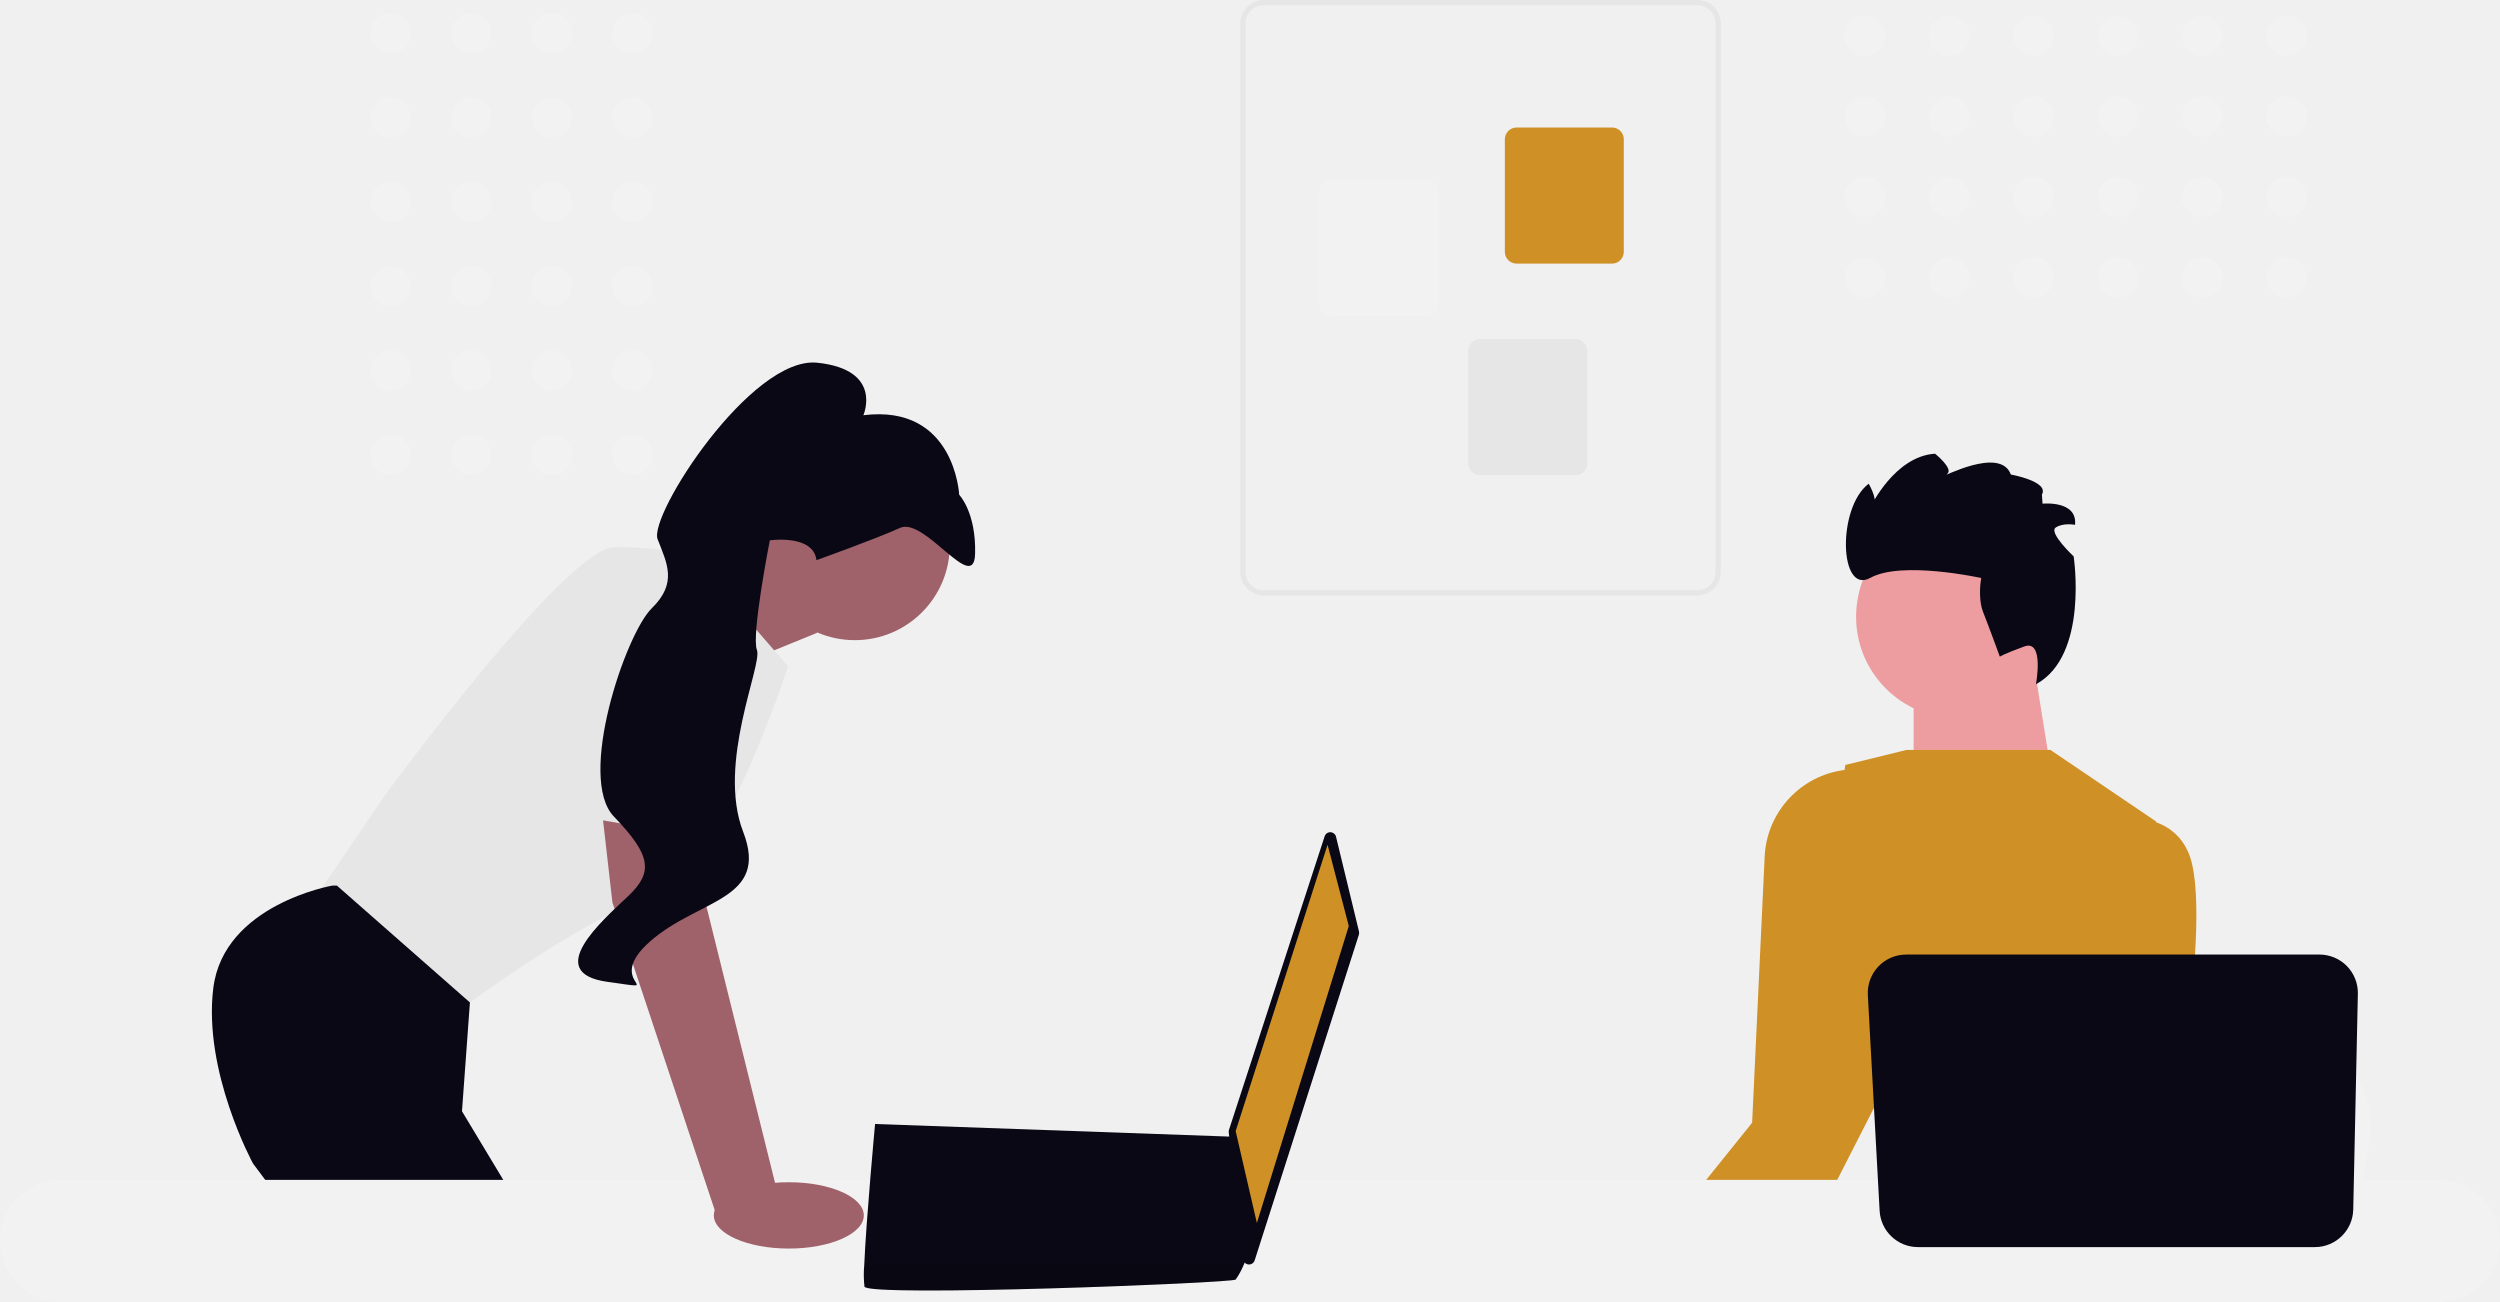
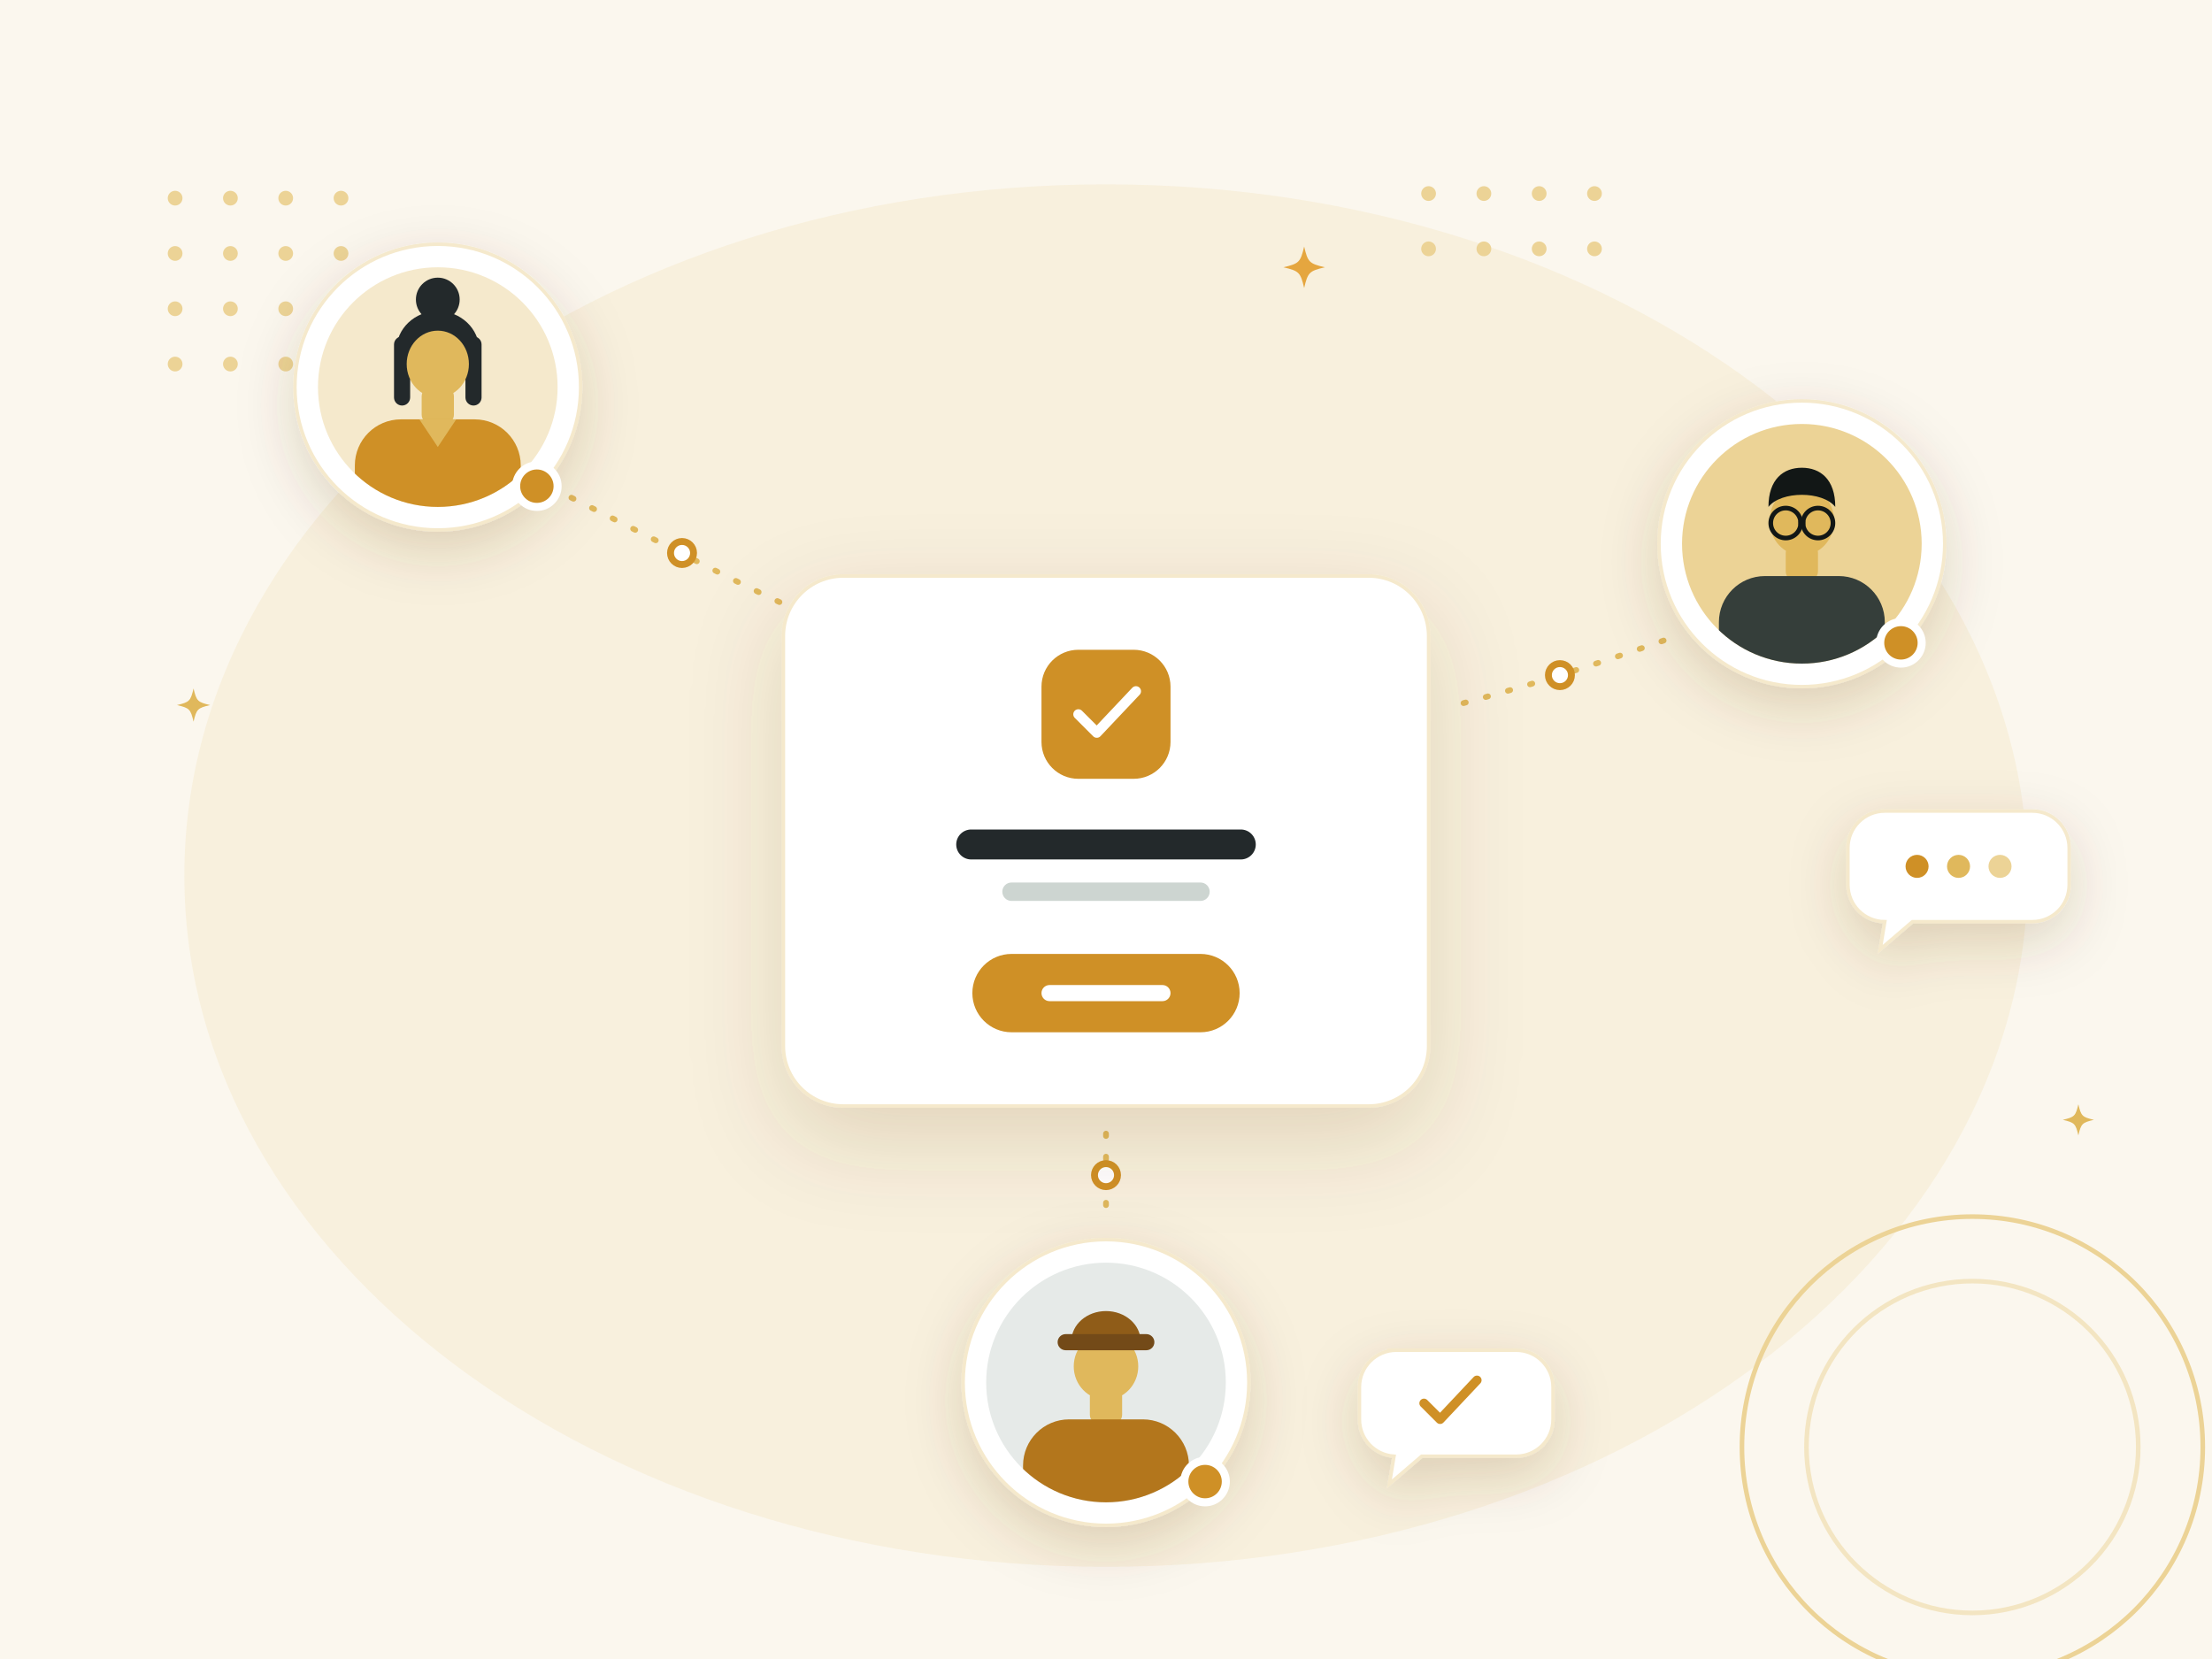
- <svg xmlns="http://www.w3.org/2000/svg" width="800" height="416.613" viewBox="0 0 800 416.613">
-   <g transform="translate(-70 -471)">
-     <circle cx="6.467" cy="6.467" r="6.467" transform="translate(265.887 475.117)" fill="#f2f2f2" />
-     <circle cx="6.467" cy="6.467" r="6.467" transform="translate(240.113 475.117)" fill="#f2f2f2" />
-     <circle cx="6.467" cy="6.467" r="6.467" transform="translate(214.34 475.117)" fill="#f2f2f2" />
-     <circle cx="6.467" cy="6.467" r="6.467" transform="translate(188.566 475.117)" fill="#f2f2f2" />
-     <circle cx="6.467" cy="6.467" r="6.467" transform="translate(265.887 502.117)" fill="#f2f2f2" />
-     <circle cx="6.467" cy="6.467" r="6.467" transform="translate(240.113 502.117)" fill="#f2f2f2" />
-     <circle cx="6.467" cy="6.467" r="6.467" transform="translate(214.34 502.117)" fill="#f2f2f2" />
-     <circle cx="6.467" cy="6.467" r="6.467" transform="translate(188.566 502.117)" fill="#f2f2f2" />
-     <circle cx="6.467" cy="6.467" r="6.467" transform="translate(265.887 529.117)" fill="#f2f2f2" />
-     <circle cx="6.467" cy="6.467" r="6.467" transform="translate(240.113 529.117)" fill="#f2f2f2" />
-     <circle cx="6.467" cy="6.467" r="6.467" transform="translate(214.34 529.117)" fill="#f2f2f2" />
-     <circle cx="6.467" cy="6.467" r="6.467" transform="translate(188.566 529.117)" fill="#f2f2f2" />
-     <circle cx="6.467" cy="6.467" r="6.467" transform="translate(265.887 556.117)" fill="#f2f2f2" />
-     <circle cx="6.467" cy="6.467" r="6.467" transform="translate(240.113 556.117)" fill="#f2f2f2" />
-     <circle cx="6.467" cy="6.467" r="6.467" transform="translate(214.34 556.117)" fill="#f2f2f2" />
-     <circle cx="6.467" cy="6.467" r="6.467" transform="translate(188.566 556.117)" fill="#f2f2f2" />
-     <circle cx="6.467" cy="6.467" r="6.467" transform="translate(265.887 583.117)" fill="#f2f2f2" />
-     <circle cx="6.467" cy="6.467" r="6.467" transform="translate(240.113 583.117)" fill="#f2f2f2" />
-     <circle cx="6.467" cy="6.467" r="6.467" transform="translate(214.34 583.117)" fill="#f2f2f2" />
-     <circle cx="6.467" cy="6.467" r="6.467" transform="translate(188.566 583.117)" fill="#f2f2f2" />
-     <circle cx="6.467" cy="6.467" r="6.467" transform="translate(265.887 610.117)" fill="#f2f2f2" />
-     <circle cx="6.467" cy="6.467" r="6.467" transform="translate(240.113 610.117)" fill="#f2f2f2" />
-     <circle cx="6.467" cy="6.467" r="6.467" transform="translate(214.34 610.117)" fill="#f2f2f2" />
-     <circle cx="6.467" cy="6.467" r="6.467" transform="translate(188.566 610.117)" fill="#f2f2f2" />
-     <path d="M626.55,401.886v-175.5a7.53,7.53,0,0,1,7.521-7.521H772.8a7.53,7.53,0,0,1,7.521,7.521v175.5a7.53,7.53,0,0,1-7.521,7.521H634.072a7.53,7.53,0,0,1-7.521-7.521Zm7.521-181.35a5.857,5.857,0,0,0-5.85,5.85v175.5a5.857,5.857,0,0,0,5.85,5.85H772.8a5.857,5.857,0,0,0,5.85-5.85v-175.5a5.856,5.856,0,0,0-5.85-5.85Z" transform="translate(-159.662 252.136)" fill="#e6e6e6" />
-     <path d="M711.215,299.462V263.426a3.765,3.765,0,0,1,3.761-3.761h30.537a3.765,3.765,0,0,1,3.761,3.761v36.036a3.765,3.765,0,0,1-3.761,3.761H714.976a3.765,3.765,0,0,1-3.761-3.761Z" transform="translate(-159.662 252.136)" fill="#cf9026" />
-     <path d="M651.88,316.176V280.14a3.765,3.765,0,0,1,3.761-3.761h30.537a3.765,3.765,0,0,1,3.761,3.761v36.036a3.765,3.765,0,0,1-3.761,3.761H655.64a3.765,3.765,0,0,1-3.761-3.761Z" transform="translate(-159.662 252.136)" fill="#f2f2f2" />
-     <path d="M699.515,367.155V331.119a3.765,3.765,0,0,1,3.761-3.761h30.537a3.765,3.765,0,0,1,3.761,3.761v36.036a3.765,3.765,0,0,1-3.761,3.761H703.276A3.765,3.765,0,0,1,699.515,367.155Z" transform="translate(-159.662 252.136)" fill="#e6e6e6" />
-     <circle cx="6.467" cy="6.467" r="6.467" transform="translate(795.273 476.018)" fill="#f2f2f2" />
-     <circle cx="6.467" cy="6.467" r="6.467" transform="translate(795.273 501.791)" fill="#f2f2f2" />
-     <circle cx="6.467" cy="6.467" r="6.467" transform="translate(795.273 527.564)" fill="#f2f2f2" />
-     <circle cx="6.467" cy="6.467" r="6.467" transform="translate(795.273 553.337)" fill="#f2f2f2" />
-     <circle cx="6.467" cy="6.467" r="6.467" transform="translate(768.273 476.018)" fill="#f2f2f2" />
-     <circle cx="6.467" cy="6.467" r="6.467" transform="translate(768.273 501.791)" fill="#f2f2f2" />
-     <circle cx="6.467" cy="6.467" r="6.467" transform="translate(768.273 527.564)" fill="#f2f2f2" />
-     <circle cx="6.467" cy="6.467" r="6.467" transform="translate(768.273 553.337)" fill="#f2f2f2" />
-     <circle cx="6.467" cy="6.467" r="6.467" transform="translate(741.273 476.018)" fill="#f2f2f2" />
-     <circle cx="6.467" cy="6.467" r="6.467" transform="translate(741.273 501.791)" fill="#f2f2f2" />
-     <circle cx="6.467" cy="6.467" r="6.467" transform="translate(741.273 527.564)" fill="#f2f2f2" />
-     <circle cx="6.467" cy="6.467" r="6.467" transform="translate(741.273 553.337)" fill="#f2f2f2" />
-     <circle cx="6.467" cy="6.467" r="6.467" transform="translate(714.273 476.018)" fill="#f2f2f2" />
-     <circle cx="6.467" cy="6.467" r="6.467" transform="translate(714.273 501.791)" fill="#f2f2f2" />
-     <circle cx="6.467" cy="6.467" r="6.467" transform="translate(714.273 527.564)" fill="#f2f2f2" />
-     <circle cx="6.467" cy="6.467" r="6.467" transform="translate(714.273 553.337)" fill="#f2f2f2" />
-     <circle cx="6.467" cy="6.467" r="6.467" transform="translate(687.273 476.018)" fill="#f2f2f2" />
-     <circle cx="6.467" cy="6.467" r="6.467" transform="translate(687.273 501.791)" fill="#f2f2f2" />
-     <circle cx="6.467" cy="6.467" r="6.467" transform="translate(687.273 527.564)" fill="#f2f2f2" />
-     <circle cx="6.467" cy="6.467" r="6.467" transform="translate(687.273 553.337)" fill="#f2f2f2" />
-     <circle cx="6.467" cy="6.467" r="6.467" transform="translate(660.273 476.018)" fill="#f2f2f2" />
-     <circle cx="6.467" cy="6.467" r="6.467" transform="translate(660.273 501.791)" fill="#f2f2f2" />
-     <circle cx="6.467" cy="6.467" r="6.467" transform="translate(660.273 527.564)" fill="#f2f2f2" />
-     <circle cx="6.467" cy="6.467" r="6.467" transform="translate(660.273 553.337)" fill="#f2f2f2" />
-     <path d="M235.069,77.117,266.249,64l13.374,27.416-32.766,13.374Z" transform="translate(51.883 582.068)" fill="#9f616a" />
-     <path d="M229.653,66.67l30.759,35.44s-21.4,67.537-42.8,73.555-60.85,35.44-60.85,35.44l-49.483-32.1,24.073-35.44S189.532,64,204.912,64s24.741,2.675,24.741,2.675Z" transform="translate(61.732 582.068)" fill="#e6e6e6" />
-     <path d="M185.488,306.746h-71.6l-4.527-6.052L90.876,275.987,86.623,270.3s-16.048-29.422-12.7-56.169,38.115-32.766,38.115-32.766h1.431l42.568,37.406-2.541,34.812,13.481,22.4Z" transform="translate(64.338 573.022)" fill="#090814" />
-     <path d="M701.566,101.84l7.158,44.648-45.224.583V108.253Z" transform="translate(18.863 579.151)" fill="#ed9da0" />
-     <path d="M810.828,266.711,808.441,279.1l-5.925,30.759H683.5c.929-6.894,2.2-16.817,3.557-27.53.134-1.07.274-2.146.408-3.23,3.4-26.928,7.128-57.4,7.128-57.4l15.647,1.9,30.358,3.678,12.371,1.5,33.127,4.019a28.7,28.7,0,0,1,24.735,33.922Z" transform="translate(17.322 569.914)" fill="#f2f2f2" />
-     <path d="M758.754,316.248H694.2c.983-1.157,1.538-1.826,1.538-1.826l19.352-3.2,39.874-6.58s1.819,4.7,3.791,11.6Z" transform="translate(16.498 563.521)" fill="#2f2e41" />
-     <path d="M758.245,303.121H639.166l5.182-12.946,7.121-17.814,3.578-8.947-2.956-12.578s-1.458-1.03-3.678-2.882c-7.91-6.553-25.517-23.431-21.471-40.763,4.6-19.726,10.378-58.169,11.6-66.454.154-1.036.234-1.6.234-1.6l17.185-4.213.568-.14,1.846-.455h46.032l33.855,22.929-.007.241-2.066,63.037-.883,26.968a35.664,35.664,0,0,0-.809,9.937,46.673,46.673,0,0,0,3.116,14.918,53.833,53.833,0,0,0,12.484,18.79c4.781,4.781,7.1,8.807,8.145,11.969Z" transform="translate(21.727 576.647)" fill="#cf9026" />
-     <path d="M751.122,223.885c-1.13,9.268-2.213,15.854-2.213,15.854L737.06,259.292l-9.041,14.918-15.6,25.738-2.287,3.778L708.5,304.97H659.559l2.34-2.514,23.31-25.015,3.016-3.23,4.888-5.249,15.279-50.252L726.4,159.484s7.3-2.541,14.417-.134a17.053,17.053,0,0,1,10,9.007C755.69,178.107,753.316,205.991,751.122,223.885Z" transform="translate(19.168 574.799)" fill="#cf9026" />
-     <path d="M657.693,220.911l-14.056,27.536L631.18,272.854,625.8,283.392l-2.12,4.159-18.168,16.062H564.372l6.78-8.425,2.521-3.143,9.89-12.29,5.55-6.9,15.065-18.737,4.018-85.336a29.312,29.312,0,0,1,25.487-27.537l.084-.014c4.56-.916,11.809-1.184,17.419,4.24.194.181.381.375.568.575a19.992,19.992,0,0,1,2.648,3.537c.08.134.16.274.234.415a14.317,14.317,0,0,1,.669,1.4c7.162,16.677,2.387,69.516,2.387,69.516Z" transform="translate(26.504 576.155)" fill="#cf9026" />
-     <circle cx="32.512" cy="32.512" r="32.512" transform="translate(663.949 635.839)" fill="#ed9da0" />
-     <path d="M689.27,96.57s-3.37-9.286-5.281-14.1-.665-11.071-.665-11.071-25.5-5.629-35.491-.05-10.659-22.485-.523-30.123c0,0,2.714,4.717,1.661,6.074l-1.053,1.356s7.67-16.222,20.623-17.034c0,0,6.139,4.9,3.825,6.515s17.058-9.14,20.428.145c0,0,12.352,2.2,9.945,6.42l.2,2.912s11.2-1.162,10.4,6.771c0,0-3.766-.751-6.175.858s5.73,9.234,5.73,9.234,4.892,31.777-12.072,40.926c0,0,2.751-14.461-3.723-12.1s-7.83,3.269-7.83,3.269Z" transform="translate(20.674 584.563)" fill="#090814" />
-     <path d="M780.467,322.454H19.533a19.533,19.533,0,1,1,0-39.066H780.467a19.533,19.533,0,1,1,0,39.066Z" transform="translate(70 565.159)" fill="#f2f2f2" />
-     <path d="M804.426,217.83l-1.479,69.037a12.289,12.289,0,0,1-12.286,12.026h-127a12.289,12.289,0,0,1-12.271-11.618l-3.774-69.037a12.289,12.289,0,0,1,12.271-12.96H792.14a12.289,12.289,0,0,1,12.286,12.552Z" transform="translate(20.09 571.179)" fill="#090814" />
-     <circle cx="30.385" cy="30.385" r="30.385" transform="translate(313.158 615.081)" fill="#9f616a" />
-     <path d="M238.7,149.043l3.343,36.109,22.735,91.61-19.642,6.884-33.184-99.831-4.583-40.121Z" transform="translate(54.018 575.926)" fill="#9f616a" />
-     <ellipse cx="23.996" cy="10.614" rx="23.996" ry="10.614" transform="translate(298.426 849.312)" fill="#9f616a" />
-     <path d="M190.242,149.277,203.95,76.219s38.115-5.349,39.452,7.356-.956,74.8-.956,74.8l-52.2-9.094Z" transform="translate(55.338 581.212)" fill="#e6e6e6" />
-     <path d="M276.726,63.243s18.8-6.708,26.724-10.318,23.68,21.566,24.03,8.27-5.092-18.871-5.092-18.871-1.359-29.086-30.663-25.45c0,0,6.446-14.552-14.712-16.8S222.939,48.914,225.887,56.55s6.482,13.948-1.882,22.112S199.981,132.9,211.9,145.3s12.7,17.779,4.533,25.492-27.461,24.486-6.6,27.4-1.909.737,13.646-12.945,38.253-13.123,29.778-35.076,6.249-53.409,4.407-58.181,4.128-35.076,4.128-35.076,13.895-2.041,14.934,6.331Z" transform="translate(54.551 587)" fill="#090814" />
-     <path d="M457.9,591.095l7.352,30.325a1.9,1.9,0,0,1-.037,1.024L431.867,726.657a1.894,1.894,0,0,1-3.686-.363l-4.613-40.6a1.9,1.9,0,0,1,.081-.8l30.61-93.941a1.894,1.894,0,0,1,3.642.141Z" transform="translate(39.627 147.66)" fill="#090814" />
-     <path d="M298.361,432.512l6.788,26.019-29.414,95.025-6.788-29.412Z" transform="translate(196.463 308.802)" fill="#cf9026" />
-     <path d="M350.847,700c1.131,3.394,117.651-1.131,118.782-2.263a24.564,24.564,0,0,0,2.489-4.525c1.063-2.263,2.036-4.525,2.036-4.525l-4.525-36.63-115.388-4.1s-2.885,31.041-3.473,45.25A33.944,33.944,0,0,0,350.847,700Z" transform="translate(-4.217 182.722)" fill="#090814" />
-     <path d="M350.847,683.008c1.131,3.394,117.651-1.131,118.782-2.263a24.554,24.554,0,0,0,2.489-4.525H350.768A33.944,33.944,0,0,0,350.847,683.008Z" transform="translate(-4.217 199.712)" opacity="0.1" />
+ <svg xmlns="http://www.w3.org/2000/svg" width="960" height="720" viewBox="0 0 960 720" role="img">
+   <defs>
+     <filter id="tShadowLg" x="-40%" y="-40%" width="180%" height="180%">
+       <feDropShadow dx="0" dy="14" stdDeviation="20" flood-color="#613e18" flood-opacity="0.16" />
+     </filter>
+     <filter id="tShadowSm" x="-50%" y="-50%" width="200%" height="200%">
+       <feDropShadow dx="0" dy="8" stdDeviation="12" flood-color="#613e18" flood-opacity="0.18" />
+     </filter>
+     <path id="tSpark" d="M0,-9 C1.6,-2.2 2.2,-1.6 9,0 C2.2,1.6 1.6,2.2 0,9 C-1.6,2.2 -2.2,1.6 -9,0 C-2.2,-1.6 -1.6,-2.2 0,-9 Z" />
+     <clipPath id="tClipA">
+       <circle cx="0" cy="0" r="52" />
+     </clipPath>
+     <clipPath id="tClipB">
+       <circle cx="0" cy="0" r="52" />
+     </clipPath>
+     <clipPath id="tClipC">
+       <circle cx="0" cy="0" r="52" />
+     </clipPath>
+   </defs>
+   <rect width="960" height="720" fill="#fbf7ee" />
+   <ellipse cx="480" cy="380" rx="400" ry="300" fill="#f5e9cc" opacity="0.5" />
+   <circle cx="856" cy="628" r="100" fill="none" stroke="#ecd396" stroke-width="2" />
+   <circle cx="856" cy="628" r="72" fill="none" stroke="#ecd396" stroke-width="2" opacity="0.5" />
+   <g fill="#ecd396" transform="translate(76,86)">
+     <circle r="3.2" />
+     <circle cx="24" r="3.2" />
+     <circle cx="48" r="3.2" />
+     <circle cx="72" r="3.2" />
+     <circle cy="24" r="3.2" />
+     <circle cx="24" cy="24" r="3.2" />
+     <circle cx="48" cy="24" r="3.2" />
+     <circle cx="72" cy="24" r="3.2" />
+     <circle cy="48" r="3.2" />
+     <circle cx="24" cy="48" r="3.2" />
+     <circle cx="48" cy="48" r="3.2" />
+     <circle cx="72" cy="48" r="3.2" />
+     <circle cy="72" r="3.2" />
+     <circle cx="24" cy="72" r="3.2" />
+     <circle cx="48" cy="72" r="3.2" />
+     <circle cx="72" cy="72" r="3.2" />
  </g>
+   <g fill="#ecd396" transform="translate(620,84)">
+     <circle r="3.2" />
+     <circle cx="24" r="3.2" />
+     <circle cx="48" r="3.2" />
+     <circle cx="72" r="3.2" />
+     <circle cy="24" r="3.2" />
+     <circle cx="24" cy="24" r="3.2" />
+     <circle cx="48" cy="24" r="3.2" />
+     <circle cx="72" cy="24" r="3.2" />
+   </g>
+   <path d="M248,216 C296,240 314,250 344,264" fill="none" stroke="#e0b85c" stroke-width="2.5" stroke-linecap="round" stroke-dasharray="1 9" />
+   <path d="M722,278 C688,290 662,298 632,306" fill="none" stroke="#e0b85c" stroke-width="2.5" stroke-linecap="round" stroke-dasharray="1 9" />
+   <path d="M480,492 L480,528" fill="none" stroke="#e0b85c" stroke-width="2.5" stroke-linecap="round" stroke-dasharray="1 9" />
+   <circle cx="296" cy="240" r="5" fill="#ffffff" stroke="#cf9026" stroke-width="3" />
+   <circle cx="677" cy="293" r="5" fill="#ffffff" stroke="#cf9026" stroke-width="3" />
+   <circle cx="480" cy="510" r="5" fill="#ffffff" stroke="#cf9026" stroke-width="3" />
+   <g filter="url(#tShadowLg)">
+     <rect x="340" y="250" width="280" height="230" rx="26" fill="#ffffff" stroke="#f5e9cc" stroke-width="1.5" />
+   </g>
+   <rect x="452" y="282" width="56" height="56" rx="16" fill="#cf9026" />
+   <path d="M468,310 l8,8 17,-18" fill="none" stroke="#ffffff" stroke-width="4.4" stroke-linecap="round" stroke-linejoin="round" />
+   <rect x="415" y="360" width="130" height="13" rx="6.5" fill="#23292b" />
+   <rect x="435" y="383" width="90" height="8" rx="4" fill="#cdd5d1" />
+   <rect x="422" y="414" width="116" height="34" rx="17" fill="#cf9026" />
+   <rect x="452" y="427.5" width="56" height="7" rx="3.5" fill="#ffffff" />
+   <g transform="translate(190,168)">
+     <g filter="url(#tShadowSm)">
+       <circle r="62" fill="#ffffff" stroke="#f5e9cc" stroke-width="1.5" />
+     </g>
+     <circle r="52" fill="#f5e9cc" />
+     <g clip-path="url(#tClipA)">
+       <circle cx="0" cy="-38" r="9.5" fill="#23292b" />
+       <ellipse cx="0" cy="-16" rx="18" ry="17" fill="#23292b" />
+       <rect x="-19" y="-22" width="7" height="30" rx="3.5" fill="#23292b" />
+       <rect x="12" y="-22" width="7" height="30" rx="3.5" fill="#23292b" />
+       <rect x="-7" y="0" width="14" height="16" rx="4" fill="#e0b85c" />
+       <ellipse cx="0" cy="-10" rx="13.5" ry="14.5" fill="#e0b85c" />
+       <rect x="-36" y="14" width="72" height="46" rx="20" fill="#cf9026" />
+       <path d="M-8,14 L0,26 L8,14 Z" fill="#e0b85c" />
+     </g>
+     <circle cx="43" cy="43" r="9" fill="#cf9026" stroke="#ffffff" stroke-width="3.5" />
+   </g>
+   <g transform="translate(782,236)">
+     <g filter="url(#tShadowSm)">
+       <circle r="62" fill="#ffffff" stroke="#f5e9cc" stroke-width="1.5" />
+     </g>
+     <circle r="52" fill="#ecd396" />
+     <g clip-path="url(#tClipB)">
+       <rect x="-7" y="0" width="14" height="16" rx="4" fill="#e0b85c" />
+       <ellipse cx="0" cy="-10" rx="14" ry="15" fill="#e0b85c" />
+       <path d="M-14.5,-16 C-14.5,-28 -8,-33 0,-33 C8,-33 14.5,-28 14.5,-16 C9,-23 -9,-23 -14.5,-16 Z" fill="#121716" />
+       <circle cx="-7" cy="-9" r="6.5" fill="none" stroke="#121716" stroke-width="2" />
+       <circle cx="7" cy="-9" r="6.5" fill="none" stroke="#121716" stroke-width="2" />
+       <line x1="-1.5" y1="-9" x2="1.5" y2="-9" stroke="#121716" stroke-width="2" />
+       <rect x="-36" y="14" width="72" height="46" rx="20" fill="#353e3a" />
+     </g>
+     <circle cx="43" cy="43" r="9" fill="#cf9026" stroke="#ffffff" stroke-width="3.5" />
+   </g>
+   <g transform="translate(480,600)">
+     <g filter="url(#tShadowSm)">
+       <circle r="62" fill="#ffffff" stroke="#f5e9cc" stroke-width="1.5" />
+     </g>
+     <circle r="52" fill="#e6eae8" />
+     <g clip-path="url(#tClipC)">
+       <rect x="-7" y="2" width="14" height="16" rx="4" fill="#e0b85c" />
+       <ellipse cx="0" cy="-7" rx="14" ry="14.5" fill="#e0b85c" />
+       <path d="M-15,-18 A15,13 0 0 1 15,-18 Z" fill="#8f5c18" />
+       <rect x="-21" y="-21" width="42" height="7" rx="3.5" fill="#734a18" />
+       <rect x="-36" y="16" width="72" height="46" rx="20" fill="#b3761c" />
+     </g>
+     <circle cx="43" cy="43" r="9" fill="#cf9026" stroke="#ffffff" stroke-width="3.5" />
+   </g>
+   <g transform="translate(802,352)">
+     <g filter="url(#tShadowSm)">
+       <path d="M16,0 h64 a16,16 0 0 1 16,16 v16 a16,16 0 0 1 -16,16 h-52 l-14,12 2,-12 a16,16 0 0 1 -16,-16 v-16 a16,16 0 0 1 16,-16 Z" fill="#ffffff" stroke="#f5e9cc" stroke-width="1.5" />
+     </g>
+     <circle cx="30" cy="24" r="5" fill="#cf9026" />
+     <circle cx="48" cy="24" r="5" fill="#e0b85c" />
+     <circle cx="66" cy="24" r="5" fill="#ecd396" />
+   </g>
+   <g transform="translate(586,586)">
+     <g filter="url(#tShadowSm)">
+       <path d="M16,0 h56 a16,16 0 0 1 16,16 v14 a16,16 0 0 1 -16,16 h-41 l-14,12 2,-12 a16,16 0 0 1 -15,-16 v-14 a16,16 0 0 1 16,-16 Z" fill="#ffffff" stroke="#f5e9cc" stroke-width="1.5" />
+     </g>
+     <path d="M32,23 l7,7 16,-17" fill="none" stroke="#cf9026" stroke-width="4" stroke-linecap="round" stroke-linejoin="round" />
+   </g>
+   <use href="#tSpark" transform="translate(566,116)" fill="#e5a63f" />
+   <use href="#tSpark" transform="translate(902,486) scale(0.75)" fill="#e0b85c" />
+   <use href="#tSpark" transform="translate(84,306) scale(0.8)" fill="#e0b85c" />
</svg>
